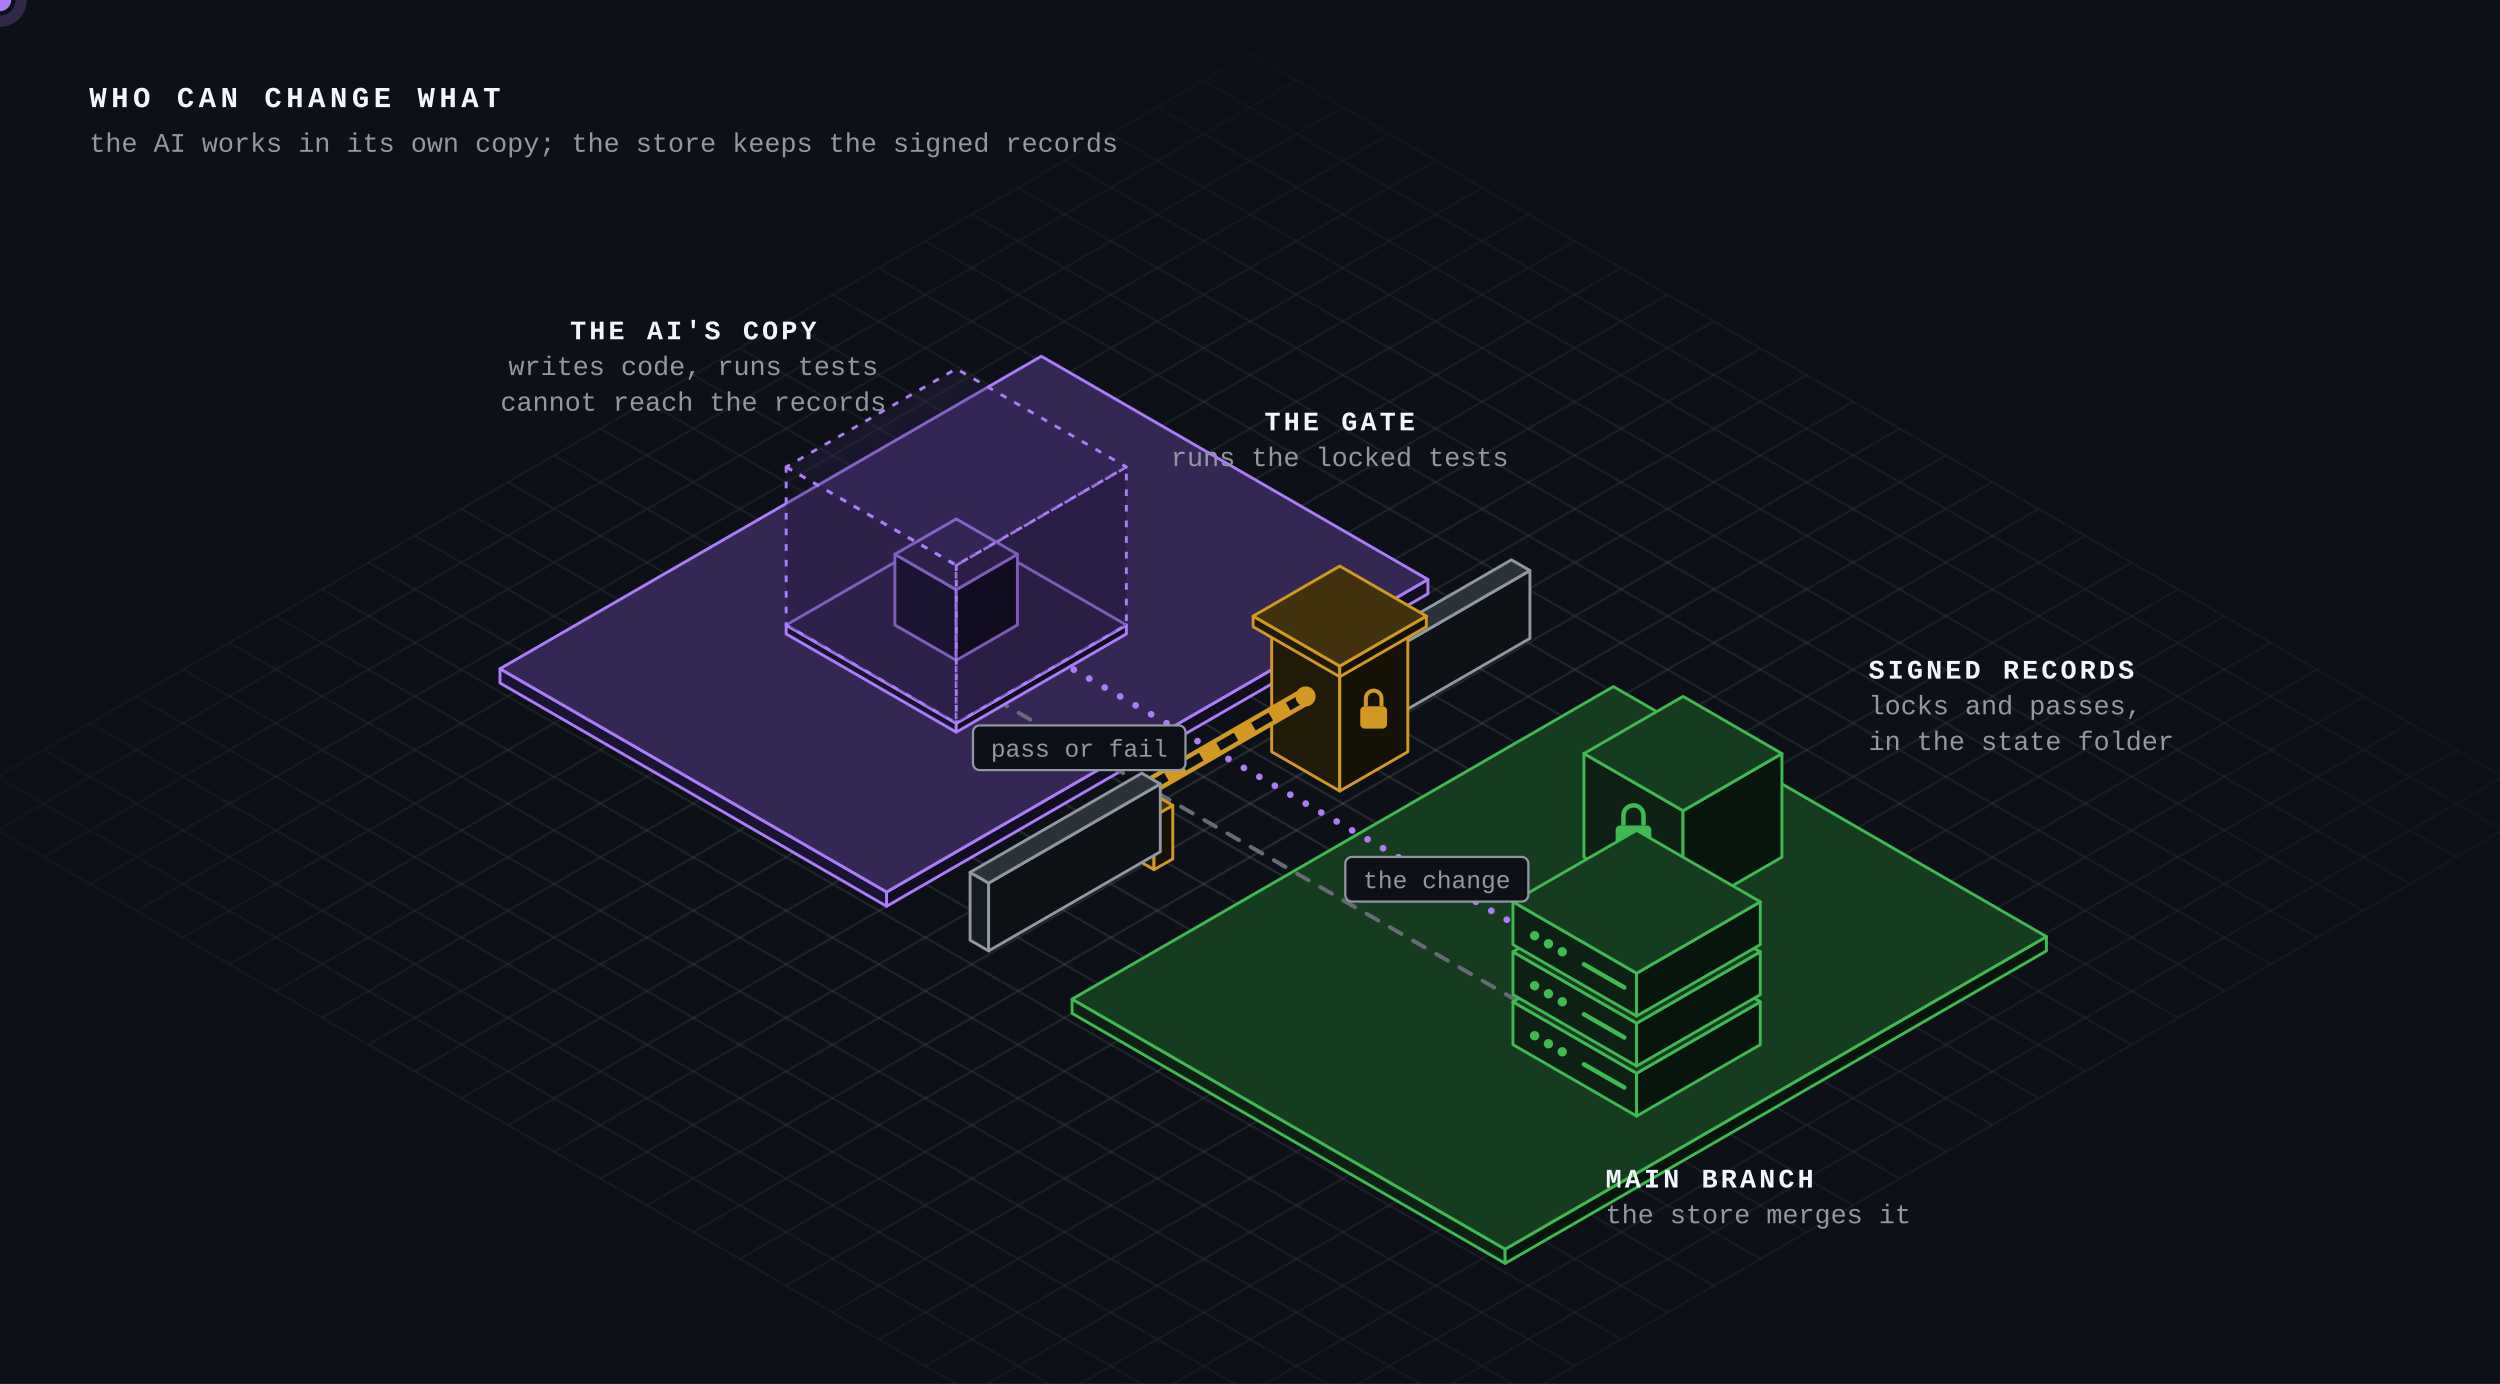
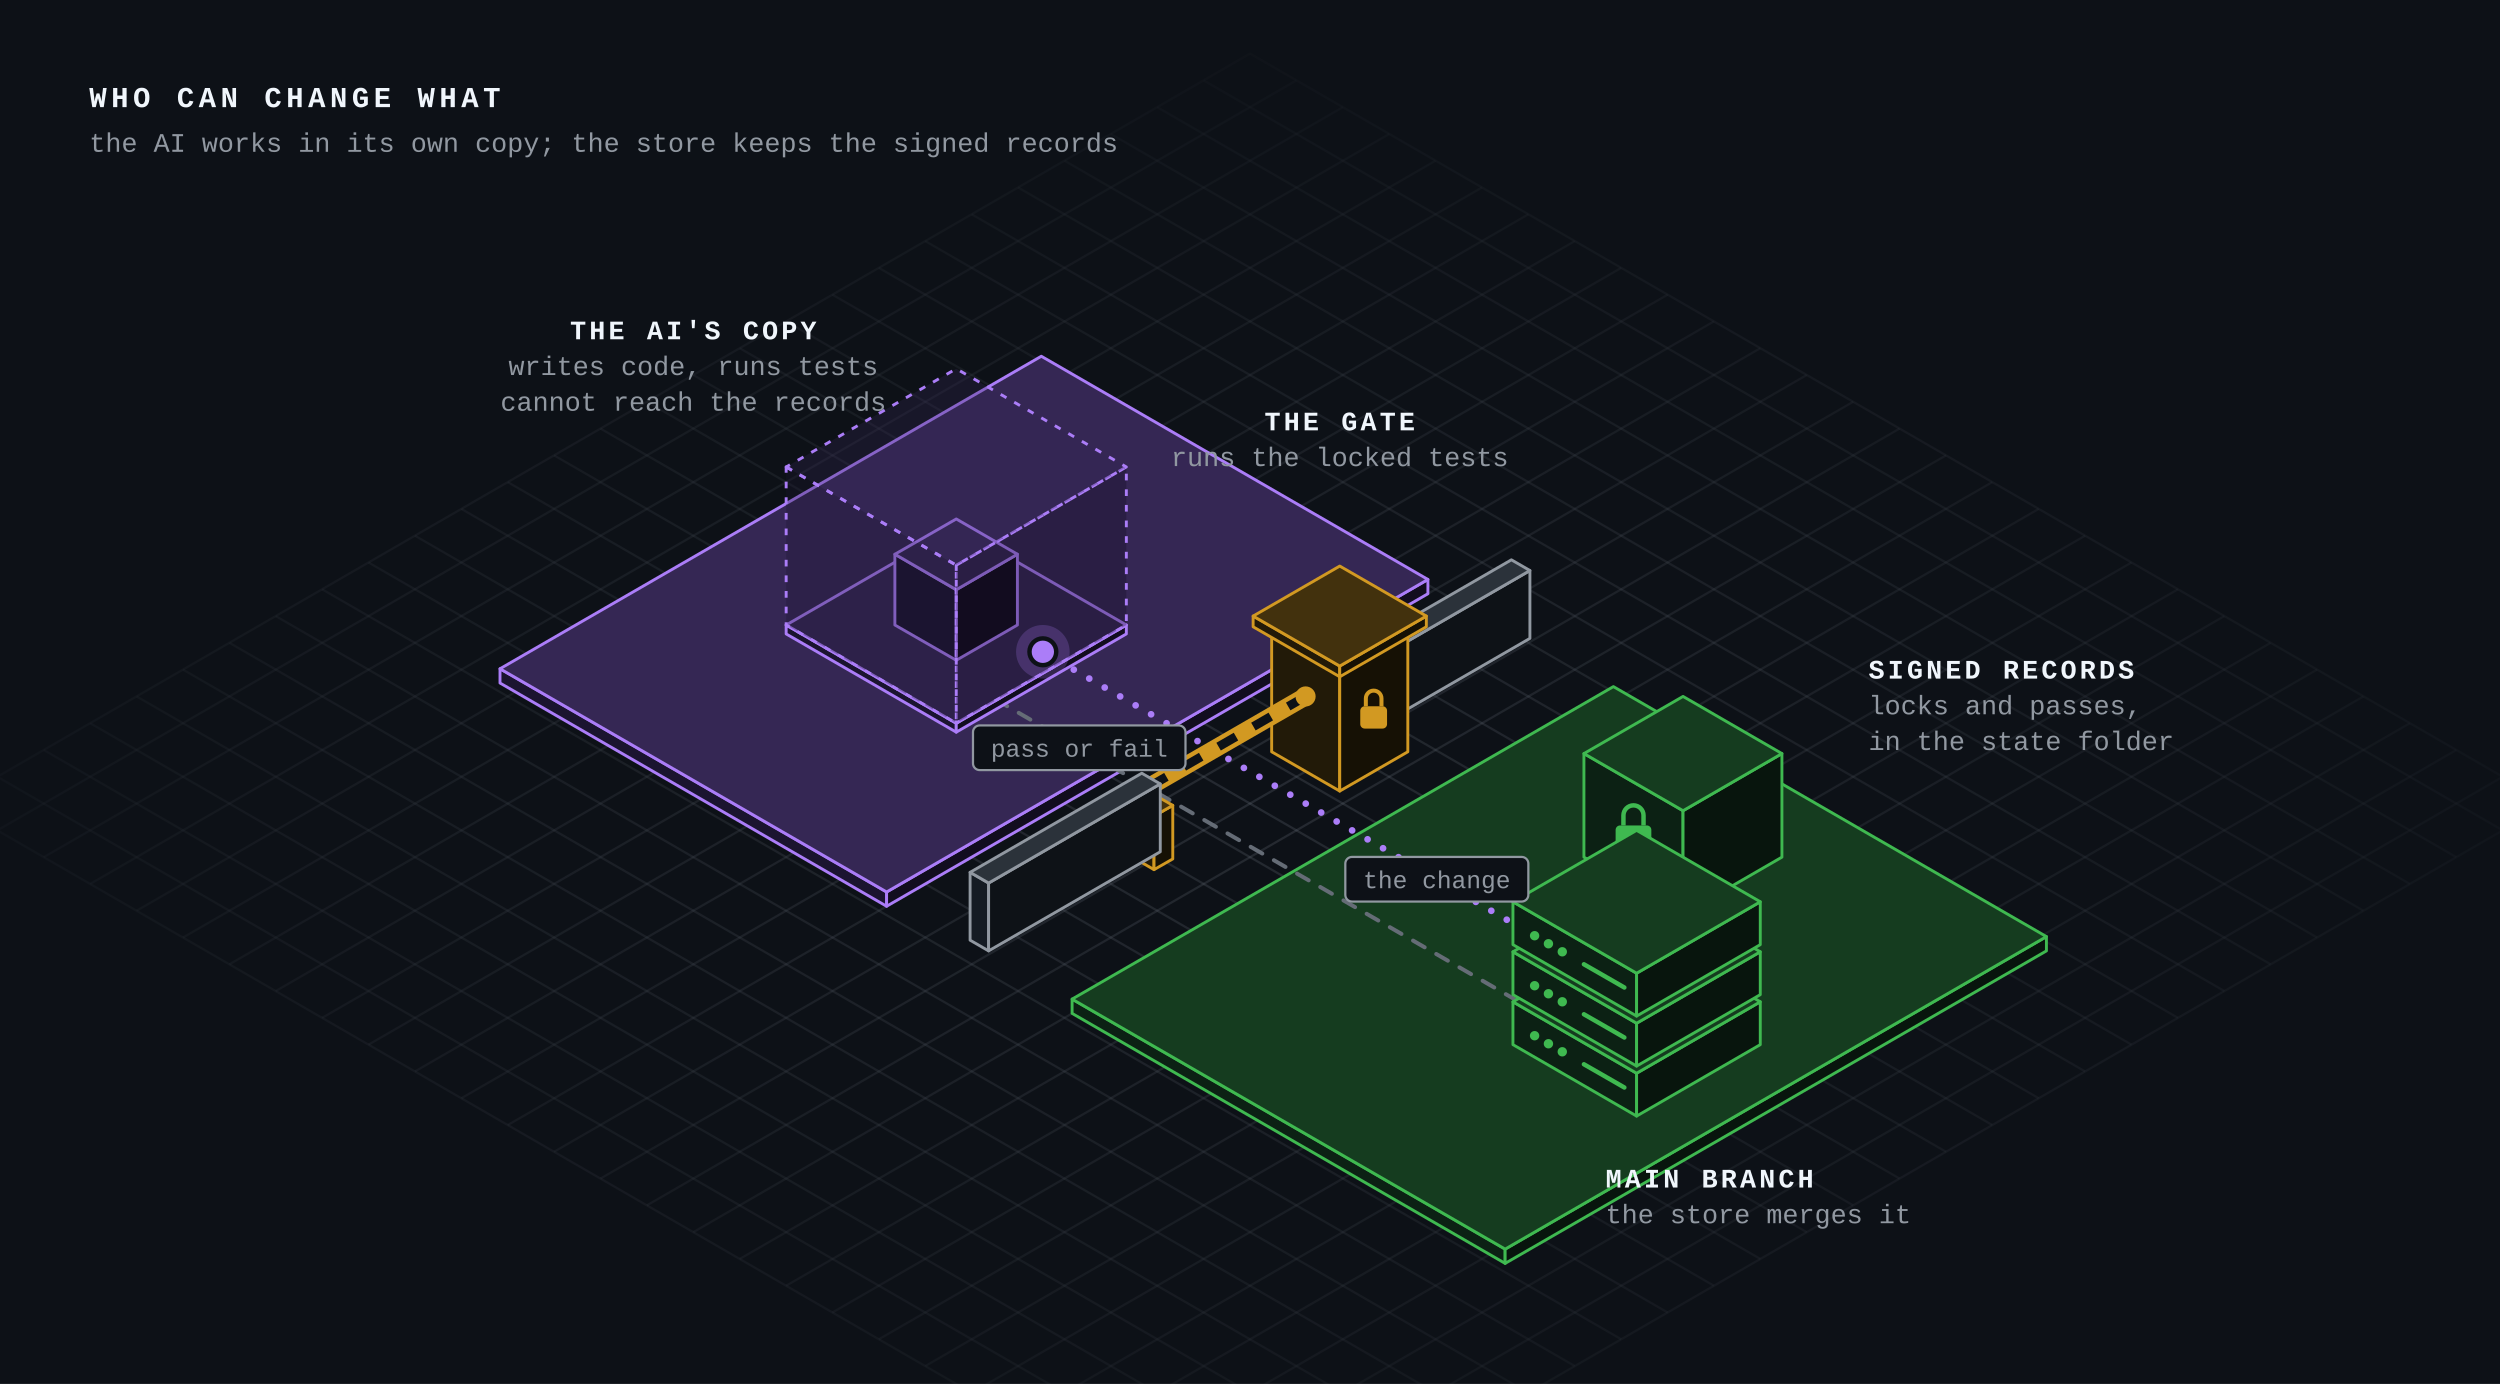
<svg xmlns="http://www.w3.org/2000/svg" viewBox="0 0 1120 620" width="1120" height="620" role="img" aria-labelledby="title desc" font-family="ui-monospace, SFMono-Regular, 'JetBrains Mono', 'Cascadia Mono', Menlo, Consolas, 'Liberation Mono', monospace">
  <defs>
    <radialGradient id="glow" cx="0.500" cy="0.581" r="0.6">
      <stop offset="0" stop-color="#fff" stop-opacity="1" />
      <stop offset="1" stop-color="#fff" stop-opacity="0" />
    </radialGradient>
    <mask id="fade">
      <rect width="1120" height="620" fill="url(#glow)" />
    </mask>
    <marker id="arrow-main" viewBox="0 0 10 10" refX="9" refY="5" markerWidth="10" markerHeight="10" markerUnits="userSpaceOnUse" orient="auto-start-reverse">
      <path d="M1,1 L9,5 L1,9 L3.2,5 z" fill="#ab7df8" />
    </marker>
    <marker id="arrow-side" viewBox="0 0 10 10" refX="9" refY="5" markerWidth="10" markerHeight="10" markerUnits="userSpaceOnUse" orient="auto-start-reverse">
      <path d="M1,1 L9,5 L1,9 L3.2,5 z" fill="#656c76" />
    </marker>
    <marker id="arrow-fail" viewBox="0 0 10 10" refX="9" refY="5" markerWidth="10" markerHeight="10" markerUnits="userSpaceOnUse" orient="auto-start-reverse">
      <path d="M1,1 L9,5 L1,9 L3.2,5 z" fill="#f85149" />
    </marker>
    <marker id="arrow-pass" viewBox="0 0 10 10" refX="9" refY="5" markerWidth="10" markerHeight="10" markerUnits="userSpaceOnUse" orient="auto-start-reverse">
      <path d="M1,1 L9,5 L1,9 L3.2,5 z" fill="#3fb950" />
    </marker>
  </defs>
  <style>.main{stroke-width:3;stroke-dasharray:0 8;animation:flow .8s linear infinite}.side{stroke-width:1.8;stroke-dasharray:6 6;animation:side 1.6s linear infinite}@keyframes flow{to{stroke-dashoffset:-8}}@keyframes side{to{stroke-dashoffset:-12}}.still-arm{display:none}.pulse{transform-box:fill-box;transform-origin:center;opacity:0;animation:pulse 4.2s ease-out infinite}@keyframes pulse{0%{transform:scale(1);opacity:.8}25%{transform:scale(2.5);opacity:0}100%{opacity:0}}@media (prefers-reduced-motion:reduce){.main,.side,.pulse{animation:none}.ticket,.moving-arm{display:none}.still-arm{display:inline}}</style>
  <rect width="1120" height="620" fill="#0d1117" />
  <g mask="url(#fade)">
    <line x1="560.0" y1="24.0" x2="-22.0" y2="360.0" stroke="#656c76" stroke-opacity="0.28" stroke-width="1" />
    <line x1="560.0" y1="24.0" x2="1142.0" y2="360.0" stroke="#656c76" stroke-opacity="0.28" stroke-width="1" />
    <line x1="580.8" y1="36.0" x2="-1.2" y2="372.0" stroke="#656c76" stroke-opacity="0.28" stroke-width="1" />
    <line x1="539.2" y1="36.0" x2="1121.2" y2="372.0" stroke="#656c76" stroke-opacity="0.28" stroke-width="1" />
    <line x1="601.6" y1="48.0" x2="19.6" y2="384.0" stroke="#656c76" stroke-opacity="0.28" stroke-width="1" />
    <line x1="518.4" y1="48.0" x2="1100.4" y2="384.0" stroke="#656c76" stroke-opacity="0.28" stroke-width="1" />
    <line x1="622.4" y1="60.0" x2="40.4" y2="396.0" stroke="#656c76" stroke-opacity="0.28" stroke-width="1" />
    <line x1="497.6" y1="60.0" x2="1079.6" y2="396.0" stroke="#656c76" stroke-opacity="0.28" stroke-width="1" />
    <line x1="643.1" y1="72.0" x2="61.2" y2="408.0" stroke="#656c76" stroke-opacity="0.28" stroke-width="1" />
    <line x1="476.9" y1="72.0" x2="1058.8" y2="408.0" stroke="#656c76" stroke-opacity="0.28" stroke-width="1" />
    <line x1="663.9" y1="84.0" x2="82.0" y2="420.0" stroke="#656c76" stroke-opacity="0.28" stroke-width="1" />
    <line x1="456.1" y1="84.0" x2="1038.0" y2="420.0" stroke="#656c76" stroke-opacity="0.28" stroke-width="1" />
    <line x1="684.7" y1="96.0" x2="102.8" y2="432.0" stroke="#656c76" stroke-opacity="0.28" stroke-width="1" />
    <line x1="435.3" y1="96.0" x2="1017.2" y2="432.0" stroke="#656c76" stroke-opacity="0.28" stroke-width="1" />
    <line x1="705.5" y1="108.0" x2="123.5" y2="444.0" stroke="#656c76" stroke-opacity="0.28" stroke-width="1" />
    <line x1="414.5" y1="108.0" x2="996.5" y2="444.0" stroke="#656c76" stroke-opacity="0.28" stroke-width="1" />
    <line x1="726.3" y1="120.0" x2="144.3" y2="456.0" stroke="#656c76" stroke-opacity="0.28" stroke-width="1" />
    <line x1="393.7" y1="120.0" x2="975.7" y2="456.0" stroke="#656c76" stroke-opacity="0.28" stroke-width="1" />
    <line x1="747.1" y1="132.0" x2="165.1" y2="468.0" stroke="#656c76" stroke-opacity="0.28" stroke-width="1" />
    <line x1="372.9" y1="132.0" x2="954.9" y2="468.0" stroke="#656c76" stroke-opacity="0.28" stroke-width="1" />
    <line x1="767.8" y1="144.0" x2="185.9" y2="480.0" stroke="#656c76" stroke-opacity="0.28" stroke-width="1" />
    <line x1="352.2" y1="144.0" x2="934.1" y2="480.0" stroke="#656c76" stroke-opacity="0.28" stroke-width="1" />
    <line x1="788.6" y1="156.0" x2="206.7" y2="492.0" stroke="#656c76" stroke-opacity="0.28" stroke-width="1" />
    <line x1="331.4" y1="156.0" x2="913.3" y2="492.0" stroke="#656c76" stroke-opacity="0.28" stroke-width="1" />
    <line x1="809.4" y1="168.0" x2="227.5" y2="504.0" stroke="#656c76" stroke-opacity="0.28" stroke-width="1" />
    <line x1="310.6" y1="168.0" x2="892.5" y2="504.0" stroke="#656c76" stroke-opacity="0.28" stroke-width="1" />
    <line x1="830.2" y1="180.0" x2="248.2" y2="516.0" stroke="#656c76" stroke-opacity="0.28" stroke-width="1" />
    <line x1="289.8" y1="180.0" x2="871.8" y2="516.0" stroke="#656c76" stroke-opacity="0.28" stroke-width="1" />
    <line x1="851.0" y1="192.0" x2="269.0" y2="528.0" stroke="#656c76" stroke-opacity="0.28" stroke-width="1" />
    <line x1="269.0" y1="192.0" x2="851.0" y2="528.0" stroke="#656c76" stroke-opacity="0.28" stroke-width="1" />
    <line x1="871.8" y1="204.0" x2="289.8" y2="540.0" stroke="#656c76" stroke-opacity="0.28" stroke-width="1" />
    <line x1="248.2" y1="204.0" x2="830.2" y2="540.0" stroke="#656c76" stroke-opacity="0.28" stroke-width="1" />
    <line x1="892.5" y1="216.0" x2="310.6" y2="552.0" stroke="#656c76" stroke-opacity="0.28" stroke-width="1" />
    <line x1="227.5" y1="216.0" x2="809.4" y2="552.0" stroke="#656c76" stroke-opacity="0.28" stroke-width="1" />
    <line x1="913.3" y1="228.0" x2="331.4" y2="564.0" stroke="#656c76" stroke-opacity="0.28" stroke-width="1" />
    <line x1="206.7" y1="228.0" x2="788.6" y2="564.0" stroke="#656c76" stroke-opacity="0.28" stroke-width="1" />
    <line x1="934.1" y1="240.0" x2="352.2" y2="576.0" stroke="#656c76" stroke-opacity="0.28" stroke-width="1" />
    <line x1="185.9" y1="240.0" x2="767.8" y2="576.0" stroke="#656c76" stroke-opacity="0.28" stroke-width="1" />
    <line x1="954.9" y1="252.0" x2="372.9" y2="588.0" stroke="#656c76" stroke-opacity="0.28" stroke-width="1" />
    <line x1="165.1" y1="252.0" x2="747.1" y2="588.0" stroke="#656c76" stroke-opacity="0.28" stroke-width="1" />
    <line x1="975.7" y1="264.0" x2="393.7" y2="600.0" stroke="#656c76" stroke-opacity="0.28" stroke-width="1" />
    <line x1="144.3" y1="264.0" x2="726.3" y2="600.0" stroke="#656c76" stroke-opacity="0.28" stroke-width="1" />
    <line x1="996.5" y1="276.0" x2="414.5" y2="612.0" stroke="#656c76" stroke-opacity="0.28" stroke-width="1" />
    <line x1="123.5" y1="276.0" x2="705.5" y2="612.0" stroke="#656c76" stroke-opacity="0.28" stroke-width="1" />
    <line x1="1017.2" y1="288.0" x2="435.3" y2="624.0" stroke="#656c76" stroke-opacity="0.28" stroke-width="1" />
    <line x1="102.8" y1="288.0" x2="684.7" y2="624.0" stroke="#656c76" stroke-opacity="0.28" stroke-width="1" />
    <line x1="1038.0" y1="300.0" x2="456.1" y2="636.0" stroke="#656c76" stroke-opacity="0.28" stroke-width="1" />
    <line x1="82.0" y1="300.0" x2="663.9" y2="636.0" stroke="#656c76" stroke-opacity="0.28" stroke-width="1" />
    <line x1="1058.8" y1="312.0" x2="476.9" y2="648.0" stroke="#656c76" stroke-opacity="0.28" stroke-width="1" />
    <line x1="61.2" y1="312.0" x2="643.1" y2="648.0" stroke="#656c76" stroke-opacity="0.28" stroke-width="1" />
    <line x1="1079.6" y1="324.0" x2="497.6" y2="660.0" stroke="#656c76" stroke-opacity="0.28" stroke-width="1" />
    <line x1="40.4" y1="324.0" x2="622.4" y2="660.0" stroke="#656c76" stroke-opacity="0.28" stroke-width="1" />
    <line x1="1100.4" y1="336.0" x2="518.4" y2="672.0" stroke="#656c76" stroke-opacity="0.28" stroke-width="1" />
    <line x1="19.6" y1="336.0" x2="601.6" y2="672.0" stroke="#656c76" stroke-opacity="0.28" stroke-width="1" />
    <line x1="1121.2" y1="348.0" x2="539.2" y2="684.0" stroke="#656c76" stroke-opacity="0.28" stroke-width="1" />
    <line x1="-1.2" y1="348.0" x2="580.8" y2="684.0" stroke="#656c76" stroke-opacity="0.28" stroke-width="1" />
    <line x1="1142.0" y1="360.0" x2="560.0" y2="696.0" stroke="#656c76" stroke-opacity="0.28" stroke-width="1" />
    <line x1="-22.0" y1="360.0" x2="560.0" y2="696.0" stroke="#656c76" stroke-opacity="0.28" stroke-width="1" />
  </g>
-   <polygon points="224.0,299.6 397.2,399.6 397.2,406.0 224.0,306.0" fill="#1b1430" stroke="#ab7df8" stroke-width="1.3" stroke-linejoin="round" />
-   <polygon points="397.2,399.6 639.7,259.6 639.7,266.0 397.2,406.0" fill="#120d1f" stroke="#ab7df8" stroke-width="1.3" stroke-linejoin="round" />
-   <polygon points="224.0,299.6 397.2,399.6 639.7,259.6 466.5,159.6" fill="#352754" stroke="#ab7df8" stroke-width="1.3" stroke-linejoin="round" />
-   <polygon points="480.3,447.6 674.3,559.6 674.3,566.0 480.3,454.0" fill="#0c2114" stroke="#3fb950" stroke-width="1.3" stroke-linejoin="round" />
-   <polygon points="674.3,559.6 916.8,419.6 916.8,426.0 674.3,566.0" fill="#08150d" stroke="#3fb950" stroke-width="1.3" stroke-linejoin="round" />
-   <polygon points="480.3,447.6 674.3,559.6 916.8,419.6 722.8,307.6" fill="#153c1f" stroke="#3fb950" stroke-width="1.3" stroke-linejoin="round" />
-   <polyline class="main" points="467.2,292.0 719.3,437.6" fill="none" stroke="#ab7df8" stroke-linecap="round" stroke-linejoin="round" marker-end="url(#arrow-main)" />
-   <polyline class="side" points="690.2,454.4 438.1,308.8" fill="none" stroke="#656c76" stroke-linecap="round" stroke-linejoin="round" marker-end="url(#arrow-side)" />
+   <polygon points="224.0,299.6 397.2,399.6 397.2,406.0 224.0,306.0" fill="#1b1430" class="zone" stroke="#ab7df8" stroke-width="1.3" stroke-linejoin="round" />
+   <polygon points="397.2,399.6 639.7,259.6 639.7,266.0 397.2,406.0" fill="#120d1f" class="zone" stroke="#ab7df8" stroke-width="1.3" stroke-linejoin="round" />
+   <polygon points="224.0,299.6 397.2,399.6 639.7,259.6 466.5,159.6" fill="#352754" class="zone" stroke="#ab7df8" stroke-width="1.3" stroke-linejoin="round" />
+   <polygon points="480.3,447.6 674.3,559.6 674.3,566.0 480.3,454.0" fill="#0c2114" class="zone" stroke="#3fb950" stroke-width="1.3" stroke-linejoin="round" />
+   <polygon points="674.3,559.6 916.8,419.6 916.8,426.0 674.3,566.0" fill="#08150d" class="zone" stroke="#3fb950" stroke-width="1.3" stroke-linejoin="round" />
+   <polygon points="480.3,447.6 674.3,559.6 916.8,419.6 722.8,307.6" fill="#153c1f" class="zone" stroke="#3fb950" stroke-width="1.3" stroke-linejoin="round" />
+   <polyline class="main" data-lane="1" points="467.2,292.0 719.3,437.6" fill="none" stroke="#ab7df8" stroke-linecap="round" stroke-linejoin="round" marker-end="url(#arrow-main)" />
+   <polyline class="side" data-lane="2" points="690.2,454.4 438.1,308.8" fill="none" stroke="#656c76" stroke-linecap="round" stroke-linejoin="round" marker-end="url(#arrow-side)" />
  <polygon points="352.2,280.0 428.4,324.0 428.4,328.0 352.2,284.0" fill="#1b1430" stroke="#ab7df8" stroke-width="1.3" stroke-linejoin="round" />
  <polygon points="428.4,324.0 504.6,280.0 504.6,284.0 428.4,328.0" fill="#120d1f" stroke="#ab7df8" stroke-width="1.3" stroke-linejoin="round" />
  <polygon points="352.2,280.0 428.4,324.0 504.6,280.0 428.4,236.0" fill="#352754" stroke="#ab7df8" stroke-width="1.3" stroke-linejoin="round" />
  <polygon points="400.9,248.3 428.4,264.2 428.4,295.8 400.9,280.0" fill="#1b1430" stroke="#ab7df8" stroke-width="1.3" stroke-linejoin="round" />
  <polygon points="428.4,264.2 455.8,248.3 455.8,280.0 428.4,295.8" fill="#120d1f" stroke="#ab7df8" stroke-width="1.3" stroke-linejoin="round" />
  <polygon points="400.9,248.3 428.4,264.2 455.8,248.3 428.4,232.5" fill="#352754" stroke="#ab7df8" stroke-width="1.3" stroke-linejoin="round" />
  <polygon points="352.2,209.2 428.4,253.2 428.4,324.0 352.2,280.0" fill="#1b1430" stroke="#ab7df8" stroke-width="1.3" stroke-linejoin="round" fill-opacity="0.3" stroke-dasharray="3 4" />
  <polygon points="428.4,253.2 504.6,209.2 504.6,280.0 428.4,324.0" fill="#120d1f" stroke="#ab7df8" stroke-width="1.3" stroke-linejoin="round" fill-opacity="0.3" stroke-dasharray="3 4" />
  <polygon points="352.2,209.2 428.4,253.2 504.6,209.2 428.4,165.2" fill="#352754" stroke="#ab7df8" stroke-width="1.3" stroke-linejoin="round" fill-opacity="0.3" stroke-dasharray="3 4" />
  <polygon points="612.7,288.0 621.0,292.8 621.0,323.2 612.7,318.4" fill="#151b23" stroke="#9198a1" stroke-width="1.3" stroke-linejoin="round" />
  <polygon points="621.0,292.8 685.4,255.6 685.4,286.0 621.0,323.2" fill="#0e1217" stroke="#9198a1" stroke-width="1.3" stroke-linejoin="round" />
  <polygon points="612.7,288.0 621.0,292.8 685.4,255.6 677.1,250.8" fill="#2b323a" stroke="#9198a1" stroke-width="1.3" stroke-linejoin="round" />
  <polygon points="569.7,280.8 600.2,298.4 600.2,354.4 569.7,336.8" fill="#221a08" stroke="#d29922" stroke-width="1.3" stroke-linejoin="round" />
  <polygon points="600.2,298.4 630.7,280.8 630.7,336.8 600.2,354.4" fill="#161105" stroke="#d29922" stroke-width="1.3" stroke-linejoin="round" />
  <polygon points="569.7,280.8 600.2,298.4 630.7,280.8 600.2,263.2" fill="#42310d" stroke="#d29922" stroke-width="1.3" stroke-linejoin="round" />
  <polygon points="561.4,276.0 600.2,298.4 600.2,303.2 561.4,280.8" fill="#221a08" stroke="#d29922" stroke-width="1.3" stroke-linejoin="round" />
  <polygon points="600.2,298.4 639.0,276.0 639.0,280.8 600.2,303.2" fill="#161105" stroke="#d29922" stroke-width="1.3" stroke-linejoin="round" />
  <polygon points="561.4,276.0 600.2,298.4 639.0,276.0 600.2,253.6" fill="#42310d" stroke="#d29922" stroke-width="1.3" stroke-linejoin="round" />
  <rect x="609.4" y="316.4" width="12" height="10" rx="2" fill="#d29922" />
  <path d="M611.9,316.4 v-3.5 a3.5,3.5 0 0 1 7,0 v3.5" fill="none" stroke="#d29922" stroke-width="1.8" />
  <polygon points="508.7,360.8 517.0,365.6 517.0,389.6 508.7,384.8" fill="#221a08" stroke="#d29922" stroke-width="1.3" stroke-linejoin="round" />
  <polygon points="517.0,365.6 525.4,360.8 525.4,384.8 517.0,389.6" fill="#161105" stroke="#d29922" stroke-width="1.3" stroke-linejoin="round" />
  <polygon points="508.7,360.8 517.0,365.6 525.4,360.8 517.0,356.0" fill="#42310d" stroke="#d29922" stroke-width="1.3" stroke-linejoin="round" />
  <g class="moving-arm">
    <line x1="584.9" y1="312.0" x2="517.0" y2="351.2" stroke="#d29922" stroke-width="8" stroke-linecap="round" />
    <line x1="584.9" y1="312.0" x2="517.0" y2="351.2" stroke="#0d1117" stroke-width="4" stroke-dasharray="9 9" />
    <animateTransform attributeName="transform" type="rotate" values="0 584.9 312.0;0 584.9 312.0;80 584.9 312.0;80 584.9 312.0;0 584.9 312.0;0 584.9 312.0" keyTimes="0;0.298;0.371;0.659;0.732;1" dur="6.15s" repeatCount="indefinite" />
  </g>
  <g class="still-arm">
    <line x1="584.9" y1="312.0" x2="517.0" y2="351.2" stroke="#d29922" stroke-width="8" stroke-linecap="round" />
    <line x1="584.9" y1="312.0" x2="517.0" y2="351.2" stroke="#0d1117" stroke-width="4" stroke-dasharray="9 9" />
  </g>
  <circle cx="584.9" cy="312.0" r="4.5" fill="#d29922" />
  <polygon points="434.6,390.8 442.9,395.6 442.9,426.0 434.6,421.2" fill="#151b23" stroke="#9198a1" stroke-width="1.3" stroke-linejoin="round" />
  <polygon points="442.9,395.6 519.8,351.2 519.8,381.6 442.9,426.0" fill="#0e1217" stroke="#9198a1" stroke-width="1.3" stroke-linejoin="round" />
  <polygon points="434.6,390.8 442.9,395.6 519.8,351.2 511.5,346.4" fill="#2b323a" stroke="#9198a1" stroke-width="1.3" stroke-linejoin="round" />
  <polygon points="709.6,337.6 754.0,363.2 754.0,409.6 709.6,384.0" fill="#0c2114" stroke="#3fb950" stroke-width="1.3" stroke-linejoin="round" />
  <polygon points="754.0,363.2 798.3,337.6 798.3,384.0 754.0,409.6" fill="#08150d" stroke="#3fb950" stroke-width="1.3" stroke-linejoin="round" />
  <polygon points="709.6,337.6 754.0,363.2 798.3,337.6 754.0,312.0" fill="#153c1f" stroke="#3fb950" stroke-width="1.3" stroke-linejoin="round" />
  <rect x="723.8" y="369.8" width="16" height="13" rx="2" fill="#3fb950" />
  <path d="M727.3,369.8 v-4.5 a4.5,4.5 0 0 1 9,0 v4.5" fill="none" stroke="#3fb950" stroke-width="2" />
  <polygon points="677.8,448.8 733.2,480.8 733.2,500.0 677.8,468.0" fill="#0c2114" stroke="#3fb950" stroke-width="1.3" stroke-linejoin="round" />
  <polygon points="733.2,480.8 788.6,448.8 788.6,468.0 733.2,500.0" fill="#08150d" stroke="#3fb950" stroke-width="1.3" stroke-linejoin="round" />
  <polygon points="677.8,448.8 733.2,480.8 788.6,448.8 733.2,416.8" fill="#153c1f" stroke="#3fb950" stroke-width="1.3" stroke-linejoin="round" />
  <circle cx="687.5" cy="464.0" r="2.1" fill="#3fb950" />
  <circle cx="693.7" cy="467.6" r="2.1" fill="#3fb950" />
  <circle cx="699.9" cy="471.2" r="2.1" fill="#3fb950" />
  <line x1="709.6" y1="476.8" x2="727.7" y2="487.2" stroke="#3fb950" stroke-width="2" stroke-linecap="round" />
  <polygon points="677.8,426.4 733.2,458.4 733.2,477.6 677.8,445.6" fill="#0c2114" stroke="#3fb950" stroke-width="1.3" stroke-linejoin="round" />
  <polygon points="733.2,458.4 788.6,426.4 788.6,445.6 733.2,477.6" fill="#08150d" stroke="#3fb950" stroke-width="1.3" stroke-linejoin="round" />
  <polygon points="677.8,426.4 733.2,458.4 788.6,426.4 733.2,394.4" fill="#153c1f" stroke="#3fb950" stroke-width="1.3" stroke-linejoin="round" />
  <circle cx="687.5" cy="441.6" r="2.1" fill="#3fb950" />
  <circle cx="693.7" cy="445.2" r="2.1" fill="#3fb950" />
  <circle cx="699.9" cy="448.8" r="2.1" fill="#3fb950" />
  <line x1="709.6" y1="454.4" x2="727.7" y2="464.8" stroke="#3fb950" stroke-width="2" stroke-linecap="round" />
  <polygon points="677.8,404.0 733.2,436.0 733.2,455.2 677.8,423.2" fill="#0c2114" stroke="#3fb950" stroke-width="1.3" stroke-linejoin="round" />
  <polygon points="733.2,436.0 788.6,404.0 788.6,423.2 733.2,455.2" fill="#08150d" stroke="#3fb950" stroke-width="1.3" stroke-linejoin="round" />
  <polygon points="677.8,404.0 733.2,436.0 788.6,404.0 733.2,372.0" fill="#153c1f" stroke="#3fb950" stroke-width="1.3" stroke-linejoin="round" />
  <circle cx="687.5" cy="419.2" r="2.1" fill="#3fb950" />
  <circle cx="693.7" cy="422.8" r="2.1" fill="#3fb950" />
  <circle cx="699.9" cy="426.4" r="2.1" fill="#3fb950" />
  <line x1="709.6" y1="432.0" x2="727.7" y2="442.4" stroke="#3fb950" stroke-width="2" stroke-linecap="round" />
  <text x="40" y="48" font-size="13" font-weight="700" letter-spacing="2" fill="#f0f6fc">WHO CAN CHANGE WHAT</text>
  <text x="40" y="68" font-size="12" fill="#9198a1">the AI works in its own copy; the store keeps the signed records</text>
-   <rect class="pill" x="602.7" y="383.9" width="82.0" height="20" rx="3" fill="#0d1117" stroke="#9198a1" />
+   <rect class="pill" data-lane="1" x="602.7" y="383.9" width="82.0" height="20" rx="3" fill="#0d1117" stroke="#9198a1" />
  <text x="643.7" y="397.9" text-anchor="middle" font-size="11" fill="#9198a1">the change</text>
-   <rect class="pill" x="435.9" y="325.0" width="95.2" height="20" rx="3" fill="#0d1117" stroke="#9198a1" />
+   <rect class="pill" data-lane="2" x="435.9" y="325.0" width="95.2" height="20" rx="3" fill="#0d1117" stroke="#9198a1" />
  <text x="483.5" y="339.0" text-anchor="middle" font-size="11" fill="#9198a1">pass or fail</text>
  <text x="310.6" y="152.0" text-anchor="middle" font-size="12" font-weight="700" letter-spacing="1.4" fill="#f0f6fc">THE AI'S COPY</text>
  <text x="310.6" y="168.0" text-anchor="middle" font-size="12" fill="#9198a1">writes code, runs tests</text>
  <text x="310.6" y="184.0" text-anchor="middle" font-size="12" fill="#9198a1">cannot reach the records</text>
  <text x="837.1" y="304.0" text-anchor="start" font-size="12" font-weight="700" letter-spacing="1.4" fill="#f0f6fc">SIGNED RECORDS</text>
  <text x="837.1" y="320.0" text-anchor="start" font-size="12" fill="#9198a1">locks and passes,</text>
  <text x="837.1" y="336.0" text-anchor="start" font-size="12" fill="#9198a1">in the state folder</text>
  <text x="719.3" y="532.0" text-anchor="start" font-size="12" font-weight="700" letter-spacing="1.4" fill="#f0f6fc">MAIN BRANCH</text>
  <text x="719.3" y="548.0" text-anchor="start" font-size="12" fill="#9198a1">the store merges it</text>
  <text x="600.2" y="192.8" text-anchor="middle" font-size="12" font-weight="700" letter-spacing="1.4" fill="#f0f6fc">THE GATE</text>
  <text x="600.2" y="208.8" text-anchor="middle" font-size="12" fill="#9198a1">runs the locked tests</text>
-   <g class="ticket">
+   <g class="ticket" transform="translate(467.2 292.0)">
    <circle r="12" fill="#ab7df8" opacity="0.22">
      <animate attributeName="fill" values="#ab7df8;#3fb950" keyTimes="0;0.379" calcMode="discrete" dur="6.15s" repeatCount="indefinite" />
    </circle>
    <circle r="6" fill="#ab7df8" stroke="#0d1117" stroke-width="2">
      <animate attributeName="fill" values="#ab7df8;#3fb950" keyTimes="0;0.379" calcMode="discrete" dur="6.15s" repeatCount="indefinite" />
    </circle>
-     <animateMotion path="M467.2,292.0 L555.8,343.2 L555.8,343.2 L719.3,437.6" keyPoints="0;0;0.352;0.352;0.352;1;1;1" keyTimes="0;0.081;0.233;0.379;0.379;0.659;0.756;1" calcMode="linear" dur="6.15s" repeatCount="indefinite" />
+     <animateMotion path="M0.0,0.0 L88.7,51.2 L88.7,51.2 L252.2,145.6" keyPoints="0;0;0.352;0.352;0.352;1;1;1" keyTimes="0;0.081;0.233;0.379;0.379;0.659;0.756;1" calcMode="linear" dur="6.15s" repeatCount="indefinite" />
  </g>
</svg>
